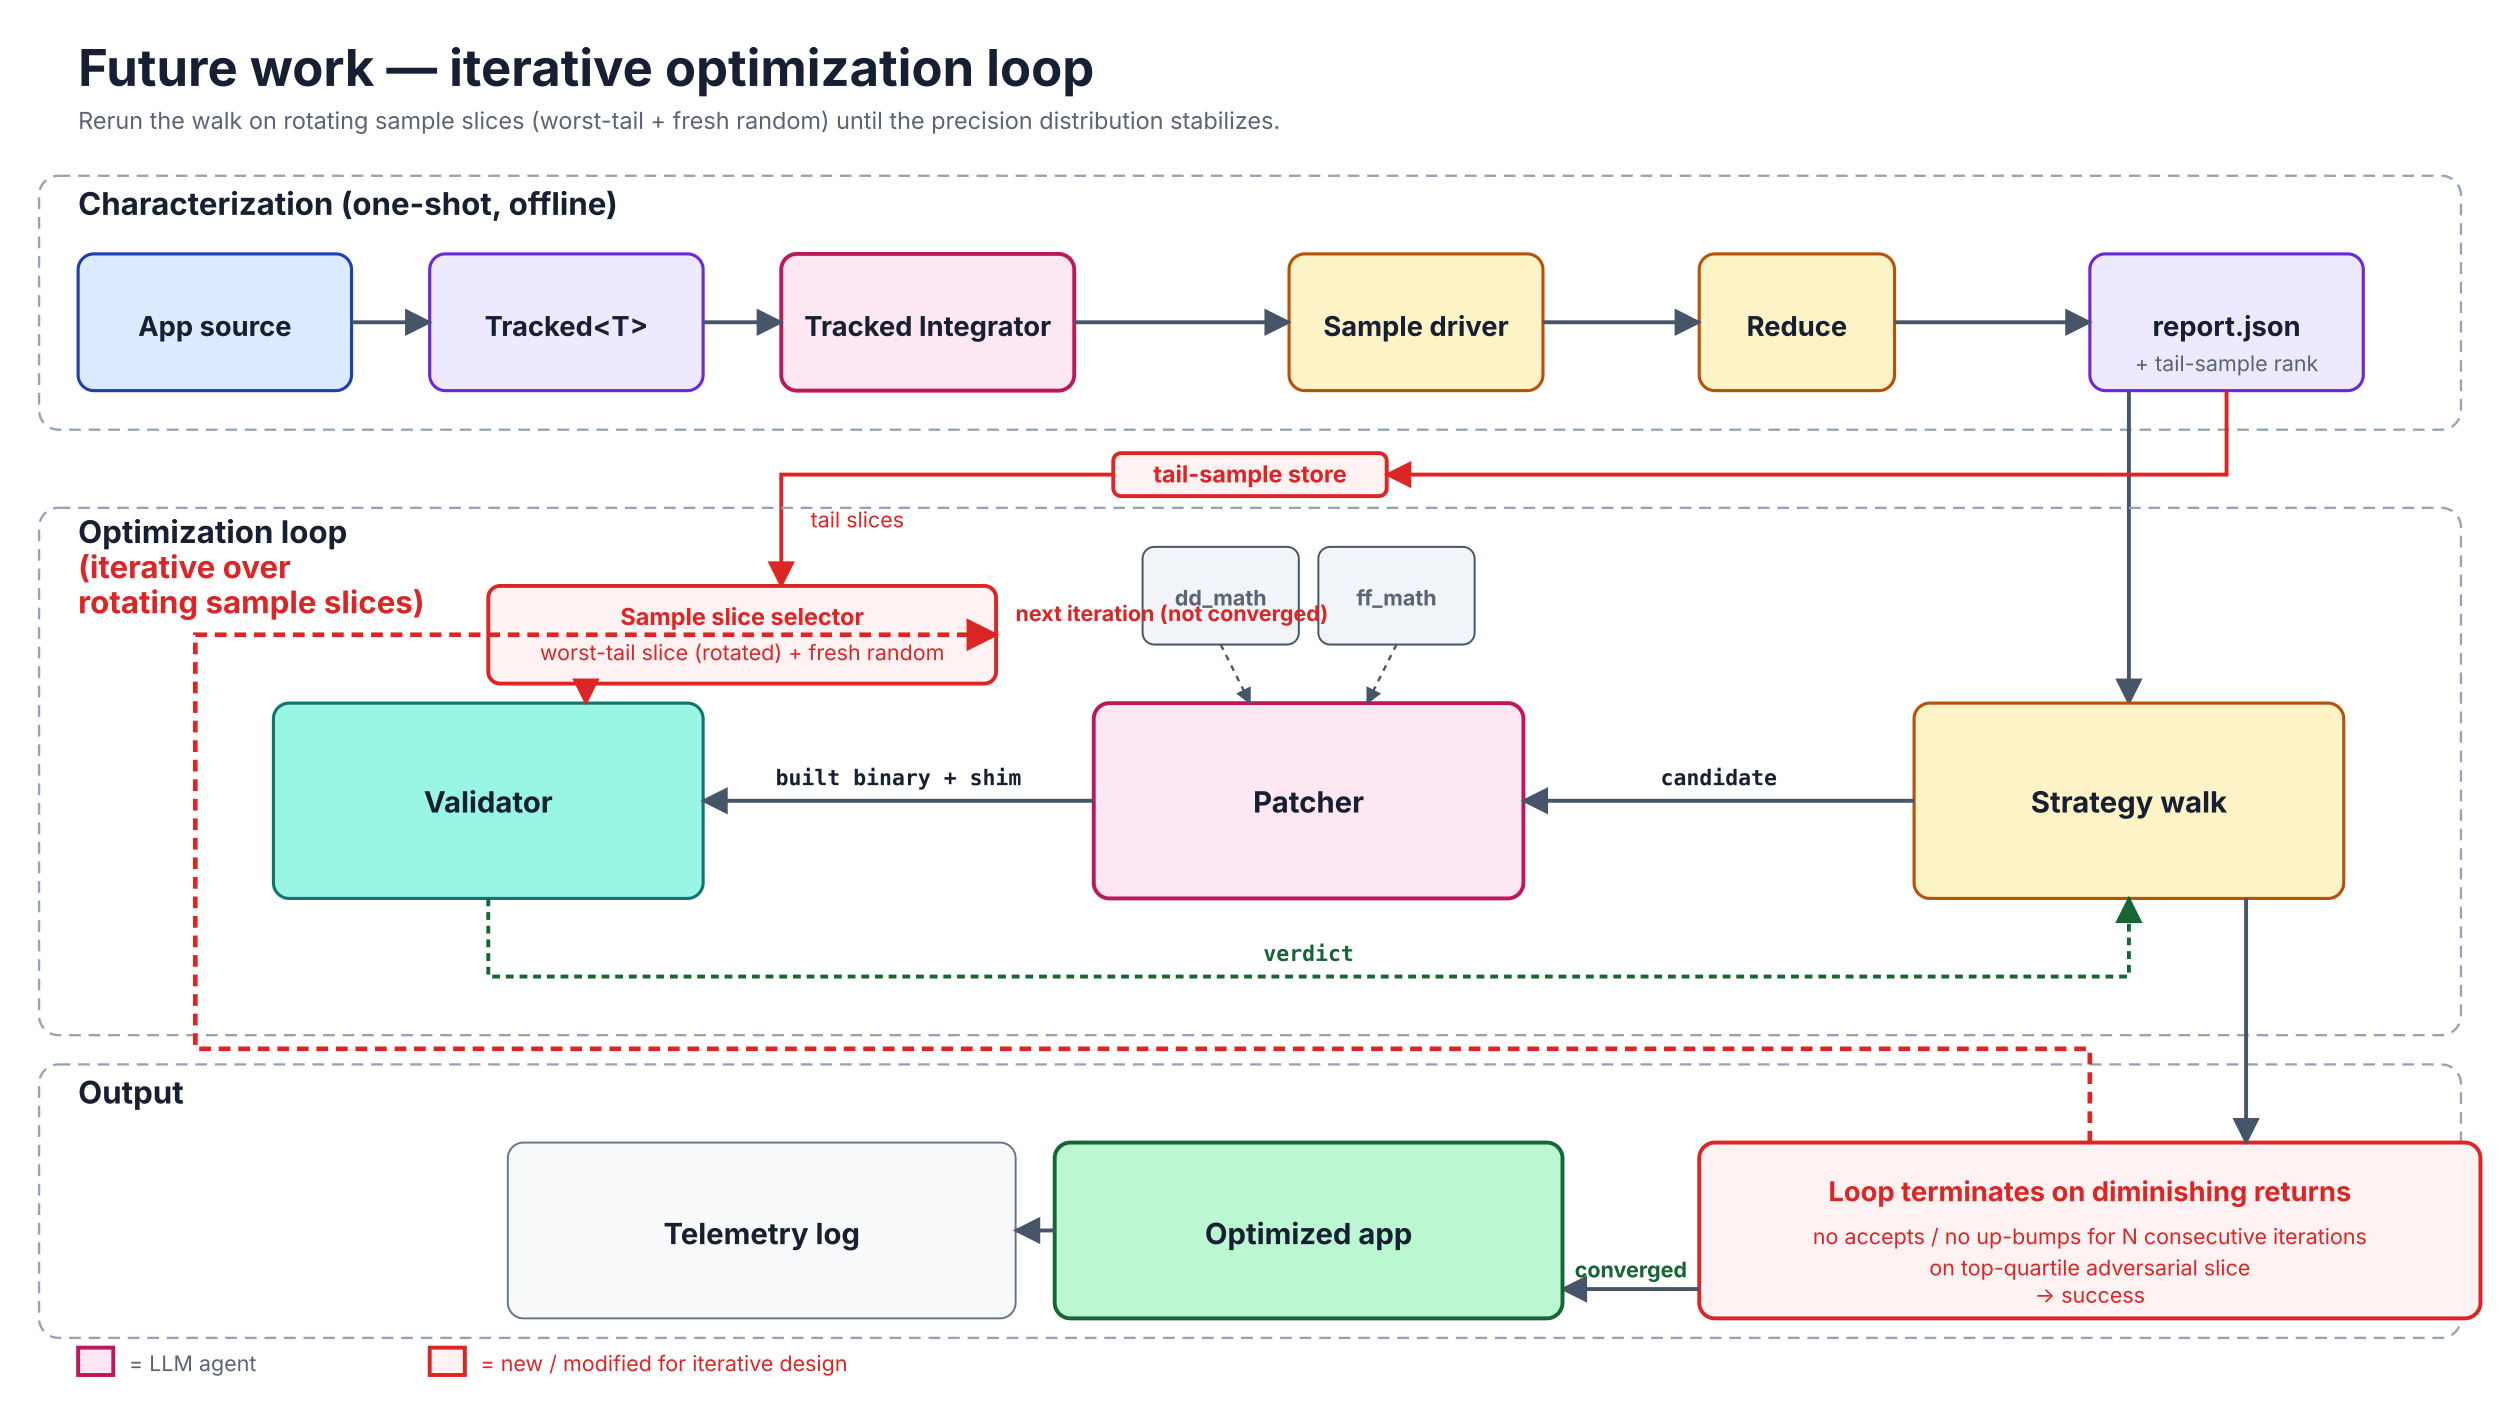
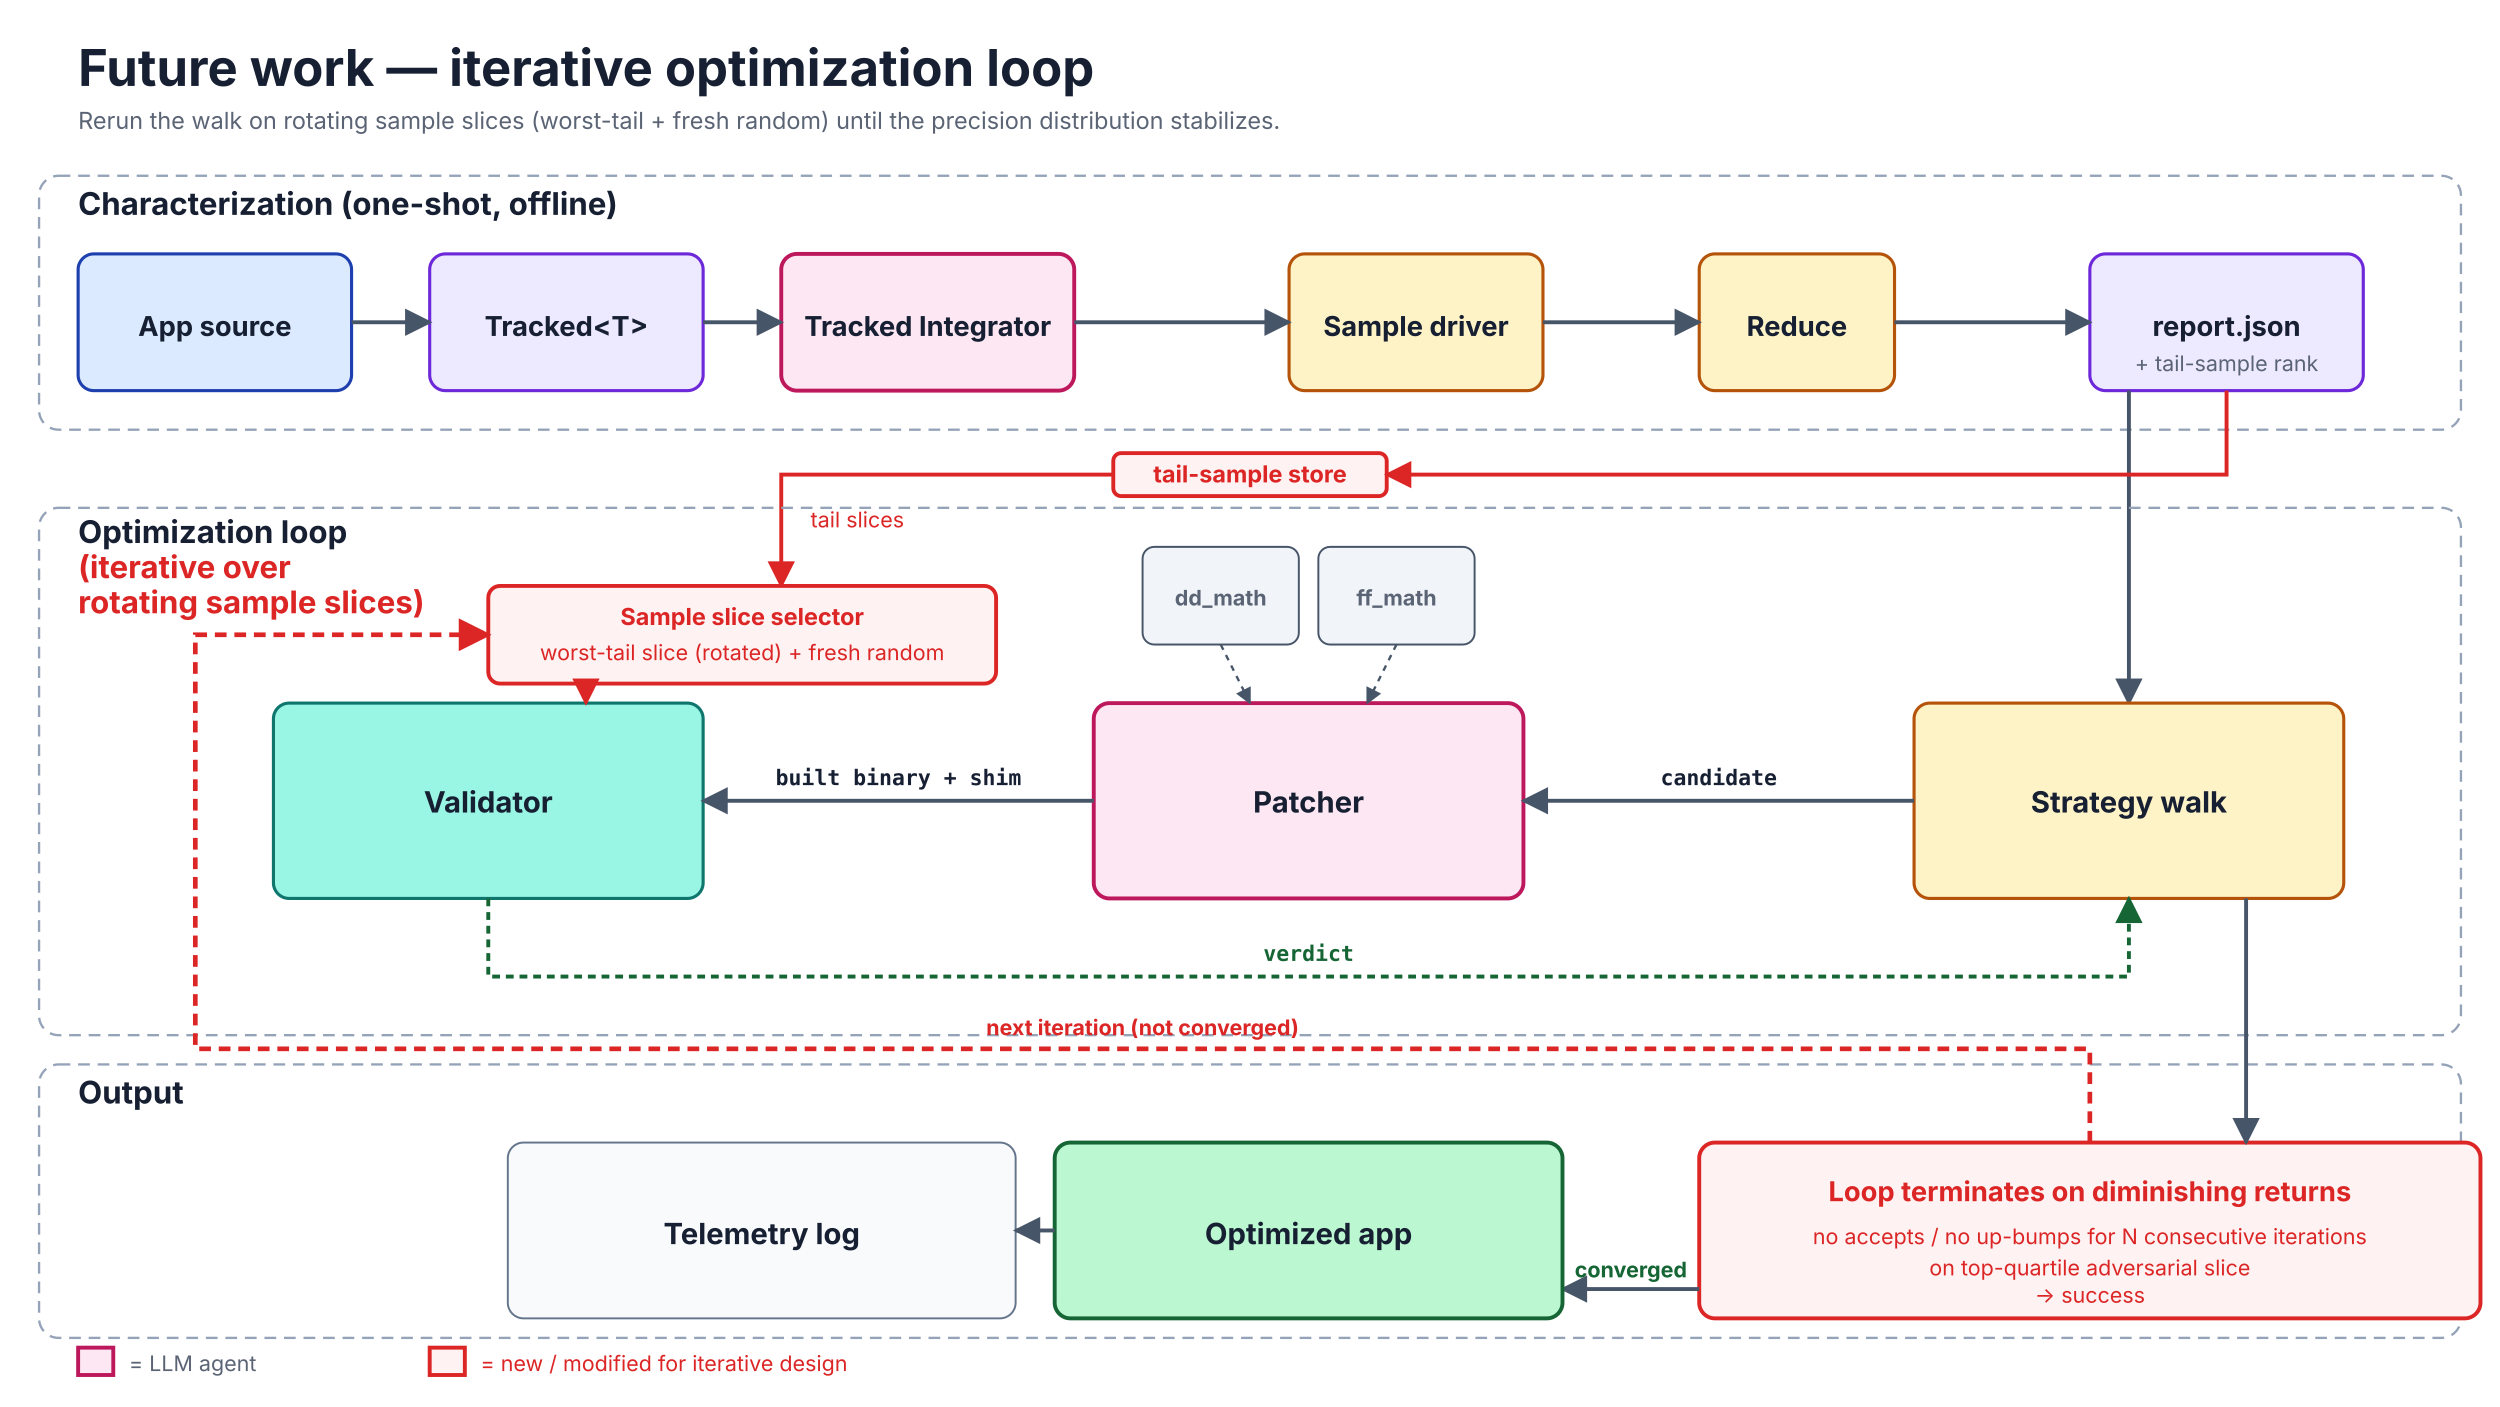
<svg xmlns="http://www.w3.org/2000/svg" viewBox="0 0 1280 720" font-family="ui-sans-serif, system-ui, -apple-system, sans-serif">
  <style>
    .title { font-size: 26px; font-weight: 700; fill: #172033; }
    .h { font-size: 16px; font-weight: 650; fill: #172033; }
    .lbl { font-size: 14px; font-weight: 700; fill: #172033; }
    .lbl-lg { font-size: 15px; font-weight: 700; fill: #172033; }
    .sub { font-size: 12px; fill: #5b6475; }
    .sub-sm { font-size: 11px; fill: #5b6475; }
    .edge-lbl { font-size: 11px; fill: #172033; font-weight: 600; font-family: ui-monospace, "SF Mono", Menlo, monospace; }
    .box { stroke: #64748b; stroke-width: 1; fill: #f8fafc; }
    .app-box { stroke: #1e40af; stroke-width: 1.6; fill: #dbeafe; }
    .tracked-box { stroke: #6d28d9; stroke-width: 1.6; fill: #ede9fe; }
    .llm-box { stroke: #be185d; stroke-width: 2; fill: #fce7f3; }
    .char-box { stroke: #b45309; stroke-width: 1.6; fill: #fef3c7; }
    .report-box { stroke: #6d28d9; stroke-width: 1.6; fill: #ede9fe; }
    .strat-box { stroke: #b45309; stroke-width: 1.6; fill: #fef3c7; }
    .patcher-box { stroke: #be185d; stroke-width: 2; fill: #fce7f3; }
    .val-box { stroke: #0f766e; stroke-width: 1.6; fill: #99f6e4; }
    .output-box { stroke: #166534; stroke-width: 2; fill: #bbf7d0; }
    .container-box { stroke: #475569; stroke-width: 1; fill: #f1f5f9; }
    .new-box { stroke: #dc2626; stroke-width: 2; fill: #fef2f2; }
    .edge { stroke: #475569; stroke-width: 2; fill: none; marker-end: url(#arrow); }
    .edge-back { stroke: #166534; stroke-width: 2; fill: none; marker-end: url(#arrow-green); stroke-dasharray: 4 3; }
    .edge-iter { stroke: #dc2626; stroke-width: 2.4; fill: none; marker-end: url(#arrow-iter); stroke-dasharray: 6 4; }
    .edge-data { stroke: #dc2626; stroke-width: 2; fill: none; marker-end: url(#arrow-iter); }
  </style>
  <defs>
    <marker id="arrow" viewBox="0 0 10 10" refX="9" refY="5" markerWidth="7" markerHeight="7" orient="auto-start-reverse">
      <path d="M0,0 L10,5 L0,10 z" fill="#475569" />
    </marker>
    <marker id="arrow-green" viewBox="0 0 10 10" refX="9" refY="5" markerWidth="7" markerHeight="7" orient="auto-start-reverse">
      <path d="M0,0 L10,5 L0,10 z" fill="#166534" />
    </marker>
    <marker id="arrow-iter" viewBox="0 0 10 10" refX="9" refY="5" markerWidth="7" markerHeight="7" orient="auto-start-reverse">
      <path d="M0,0 L10,5 L0,10 z" fill="#dc2626" />
    </marker>
  </defs>
  <text x="40" y="44" class="title">Future work — iterative optimization loop</text>
  <text x="40" y="66" class="sub">Rerun the walk on rotating sample slices (worst-tail + fresh random) until the precision distribution stabilizes.</text>
  <rect x="20" y="90" width="1240" height="130" rx="10" fill="none" stroke="#94a3b8" stroke-width="1.2" stroke-dasharray="6 4" />
  <text x="40" y="110" class="h">Characterization  (one-shot, offline)</text>
  <g transform="translate(40, 130)">
    <rect x="0" y="0" width="140" height="70" rx="8" class="app-box" />
    <text x="70" y="42" text-anchor="middle" class="lbl">App source</text>
  </g>
  <g transform="translate(220, 130)">
    <rect x="0" y="0" width="140" height="70" rx="8" class="tracked-box" />
    <text x="70" y="42" text-anchor="middle" class="lbl">Tracked&lt;T&gt;</text>
  </g>
  <g transform="translate(400, 130)">
    <rect x="0" y="0" width="150" height="70" rx="8" class="llm-box" />
    <text x="75" y="42" text-anchor="middle" class="lbl">Tracked Integrator</text>
  </g>
  <g transform="translate(660, 130)">
    <rect x="0" y="0" width="130" height="70" rx="8" class="char-box" />
    <text x="65" y="42" text-anchor="middle" class="lbl">Sample driver</text>
  </g>
  <g transform="translate(870, 130)">
    <rect x="0" y="0" width="100" height="70" rx="8" class="char-box" />
    <text x="50" y="42" text-anchor="middle" class="lbl">Reduce</text>
  </g>
  <g transform="translate(1070, 130)">
    <rect x="0" y="0" width="140" height="70" rx="8" class="report-box" />
    <text x="70" y="42" text-anchor="middle" class="lbl">report.json</text>
    <text x="70" y="60" text-anchor="middle" class="sub-sm">+ tail-sample rank</text>
  </g>
  <path d="M180 165 L 220 165" class="edge" />
  <path d="M360 165 L 400 165" class="edge" />
  <path d="M550 165 L 660 165" class="edge" />
  <path d="M790 165 L 870 165" class="edge" />
  <path d="M970 165 L 1070 165" class="edge" />
  <path d="M1090 200 L 1090 360" class="edge" />
  <g transform="translate(570, 232)">
    <rect x="0" y="0" width="140" height="22" rx="4" class="new-box" />
    <text x="70" y="15" text-anchor="middle" class="sub" style="fill:#dc2626" font-weight="700">tail-sample store</text>
  </g>
  <path d="M1140 200 L 1140 243 L 710 243" class="edge-data" />
  <path d="M570 243 L 400 243 L 400 300" class="edge-data" />
  <text x="415" y="270" class="sub-sm" style="fill:#dc2626">tail slices</text>
  <rect x="20" y="260" width="1240" height="270" rx="10" fill="none" stroke="#94a3b8" stroke-width="1.2" stroke-dasharray="6 4" />
  <text x="40" y="278" class="h">Optimization loop</text>
  <text x="40" y="296" class="h" style="fill:#dc2626">(iterative over</text>
  <text x="40" y="314" class="h" style="fill:#dc2626">rotating sample slices)</text>
  <g transform="translate(980, 360)">
    <rect x="0" y="0" width="220" height="100" rx="8" class="strat-box" />
    <text x="110" y="56" text-anchor="middle" class="lbl-lg">Strategy walk</text>
  </g>
  <g transform="translate(560, 360)">
    <rect x="0" y="0" width="220" height="100" rx="8" class="patcher-box" />
    <text x="110" y="56" text-anchor="middle" class="lbl-lg">Patcher</text>
  </g>
  <g transform="translate(585, 280)">
    <rect x="0" y="0" width="80" height="50" rx="6" class="container-box" />
    <text x="40" y="30" text-anchor="middle" class="sub-sm" font-weight="700">dd_math</text>
  </g>
  <g transform="translate(675, 280)">
    <rect x="0" y="0" width="80" height="50" rx="6" class="container-box" />
    <text x="40" y="30" text-anchor="middle" class="sub-sm" font-weight="700">ff_math</text>
  </g>
  <path d="M625 330 L 640 360" stroke="#475569" stroke-width="1.2" stroke-dasharray="3 3" fill="none" marker-end="url(#arrow)" />
  <path d="M715 330 L 700 360" stroke="#475569" stroke-width="1.2" stroke-dasharray="3 3" fill="none" marker-end="url(#arrow)" />
  <g transform="translate(140, 360)">
    <rect x="0" y="0" width="220" height="100" rx="8" class="val-box" />
    <text x="110" y="56" text-anchor="middle" class="lbl-lg">Validator</text>
  </g>
  <g transform="translate(250, 300)">
    <rect x="0" y="0" width="260" height="50" rx="6" class="new-box" />
    <text x="130" y="20" text-anchor="middle" class="sub" style="fill:#dc2626" font-weight="700">Sample slice selector</text>
    <text x="130" y="38" text-anchor="middle" class="sub-sm" style="fill:#dc2626">worst-tail slice (rotated) + fresh random</text>
  </g>
  <path d="M300 350 L 300 360" class="edge-data" />
  <path d="M980 410 L 780 410" class="edge" />
  <text x="880" y="402" text-anchor="middle" class="edge-lbl">candidate</text>
  <path d="M560 410 L 360 410" class="edge" />
  <text x="460" y="402" text-anchor="middle" class="edge-lbl">built binary + shim</text>
  <path d="M250 460 L 250 500 L 1090 500 L 1090 460" class="edge-back" />
  <text x="670" y="492" text-anchor="middle" class="edge-lbl" style="fill:#166534">verdict</text>
  <rect x="20" y="545" width="1240" height="140" rx="10" fill="none" stroke="#94a3b8" stroke-width="1.2" stroke-dasharray="6 4" />
  <text x="40" y="565" class="h">Output</text>
  <g transform="translate(870, 585)">
    <rect x="0" y="0" width="400" height="90" rx="8" class="new-box" />
    <text x="200" y="30" text-anchor="middle" class="lbl" style="fill:#dc2626">Loop terminates on diminishing returns</text>
    <text x="200" y="52" text-anchor="middle" class="sub-sm" style="fill:#dc2626">no accepts / no up-bumps for N consecutive iterations</text>
    <text x="200" y="68" text-anchor="middle" class="sub-sm" style="fill:#dc2626">on top-quartile adversarial slice</text>
    <text x="200" y="82" text-anchor="middle" class="sub-sm" style="fill:#dc2626">→ success</text>
  </g>
  <path d="M1150 460 L 1150 585" class="edge" />
-   <path d="M1070 585 L 1070 537 L 100 537 L 100 325 L 510 325" class="edge-iter" />
-   <text x="600" y="318" text-anchor="middle" class="sub-sm" style="fill:#dc2626" font-weight="700">next iteration (not converged)</text>
+   <path d="M1070 585 L 1070 537 L 100 537 L 100 325 L 250 325" class="edge-iter" />
+   <text x="585" y="530" text-anchor="middle" class="sub-sm" style="fill:#dc2626" font-weight="700">next iteration (not converged)</text>
  <path d="M870 660 L 800 660" class="edge" />
  <text x="835" y="654" text-anchor="middle" class="sub-sm" style="fill:#166534" font-weight="700">converged</text>
  <g transform="translate(540, 585)">
    <rect x="0" y="0" width="260" height="90" rx="8" class="output-box" />
    <text x="130" y="52" text-anchor="middle" class="lbl-lg">Optimized app</text>
  </g>
  <g transform="translate(260, 585)">
    <rect x="0" y="0" width="260" height="90" rx="8" class="box" />
    <text x="130" y="52" text-anchor="middle" class="lbl-lg">Telemetry log</text>
  </g>
  <path d="M540 630 L 520 630" class="edge" />
  <g transform="translate(40, 690)">
    <rect x="0" y="0" width="18" height="14" class="llm-box" />
    <text x="26" y="12" class="sub-sm">= LLM agent</text>
    <rect x="180" y="0" width="18" height="14" class="new-box" />
    <text x="206" y="12" class="sub-sm" style="fill:#dc2626">= new / modified for iterative design</text>
  </g>
</svg>
